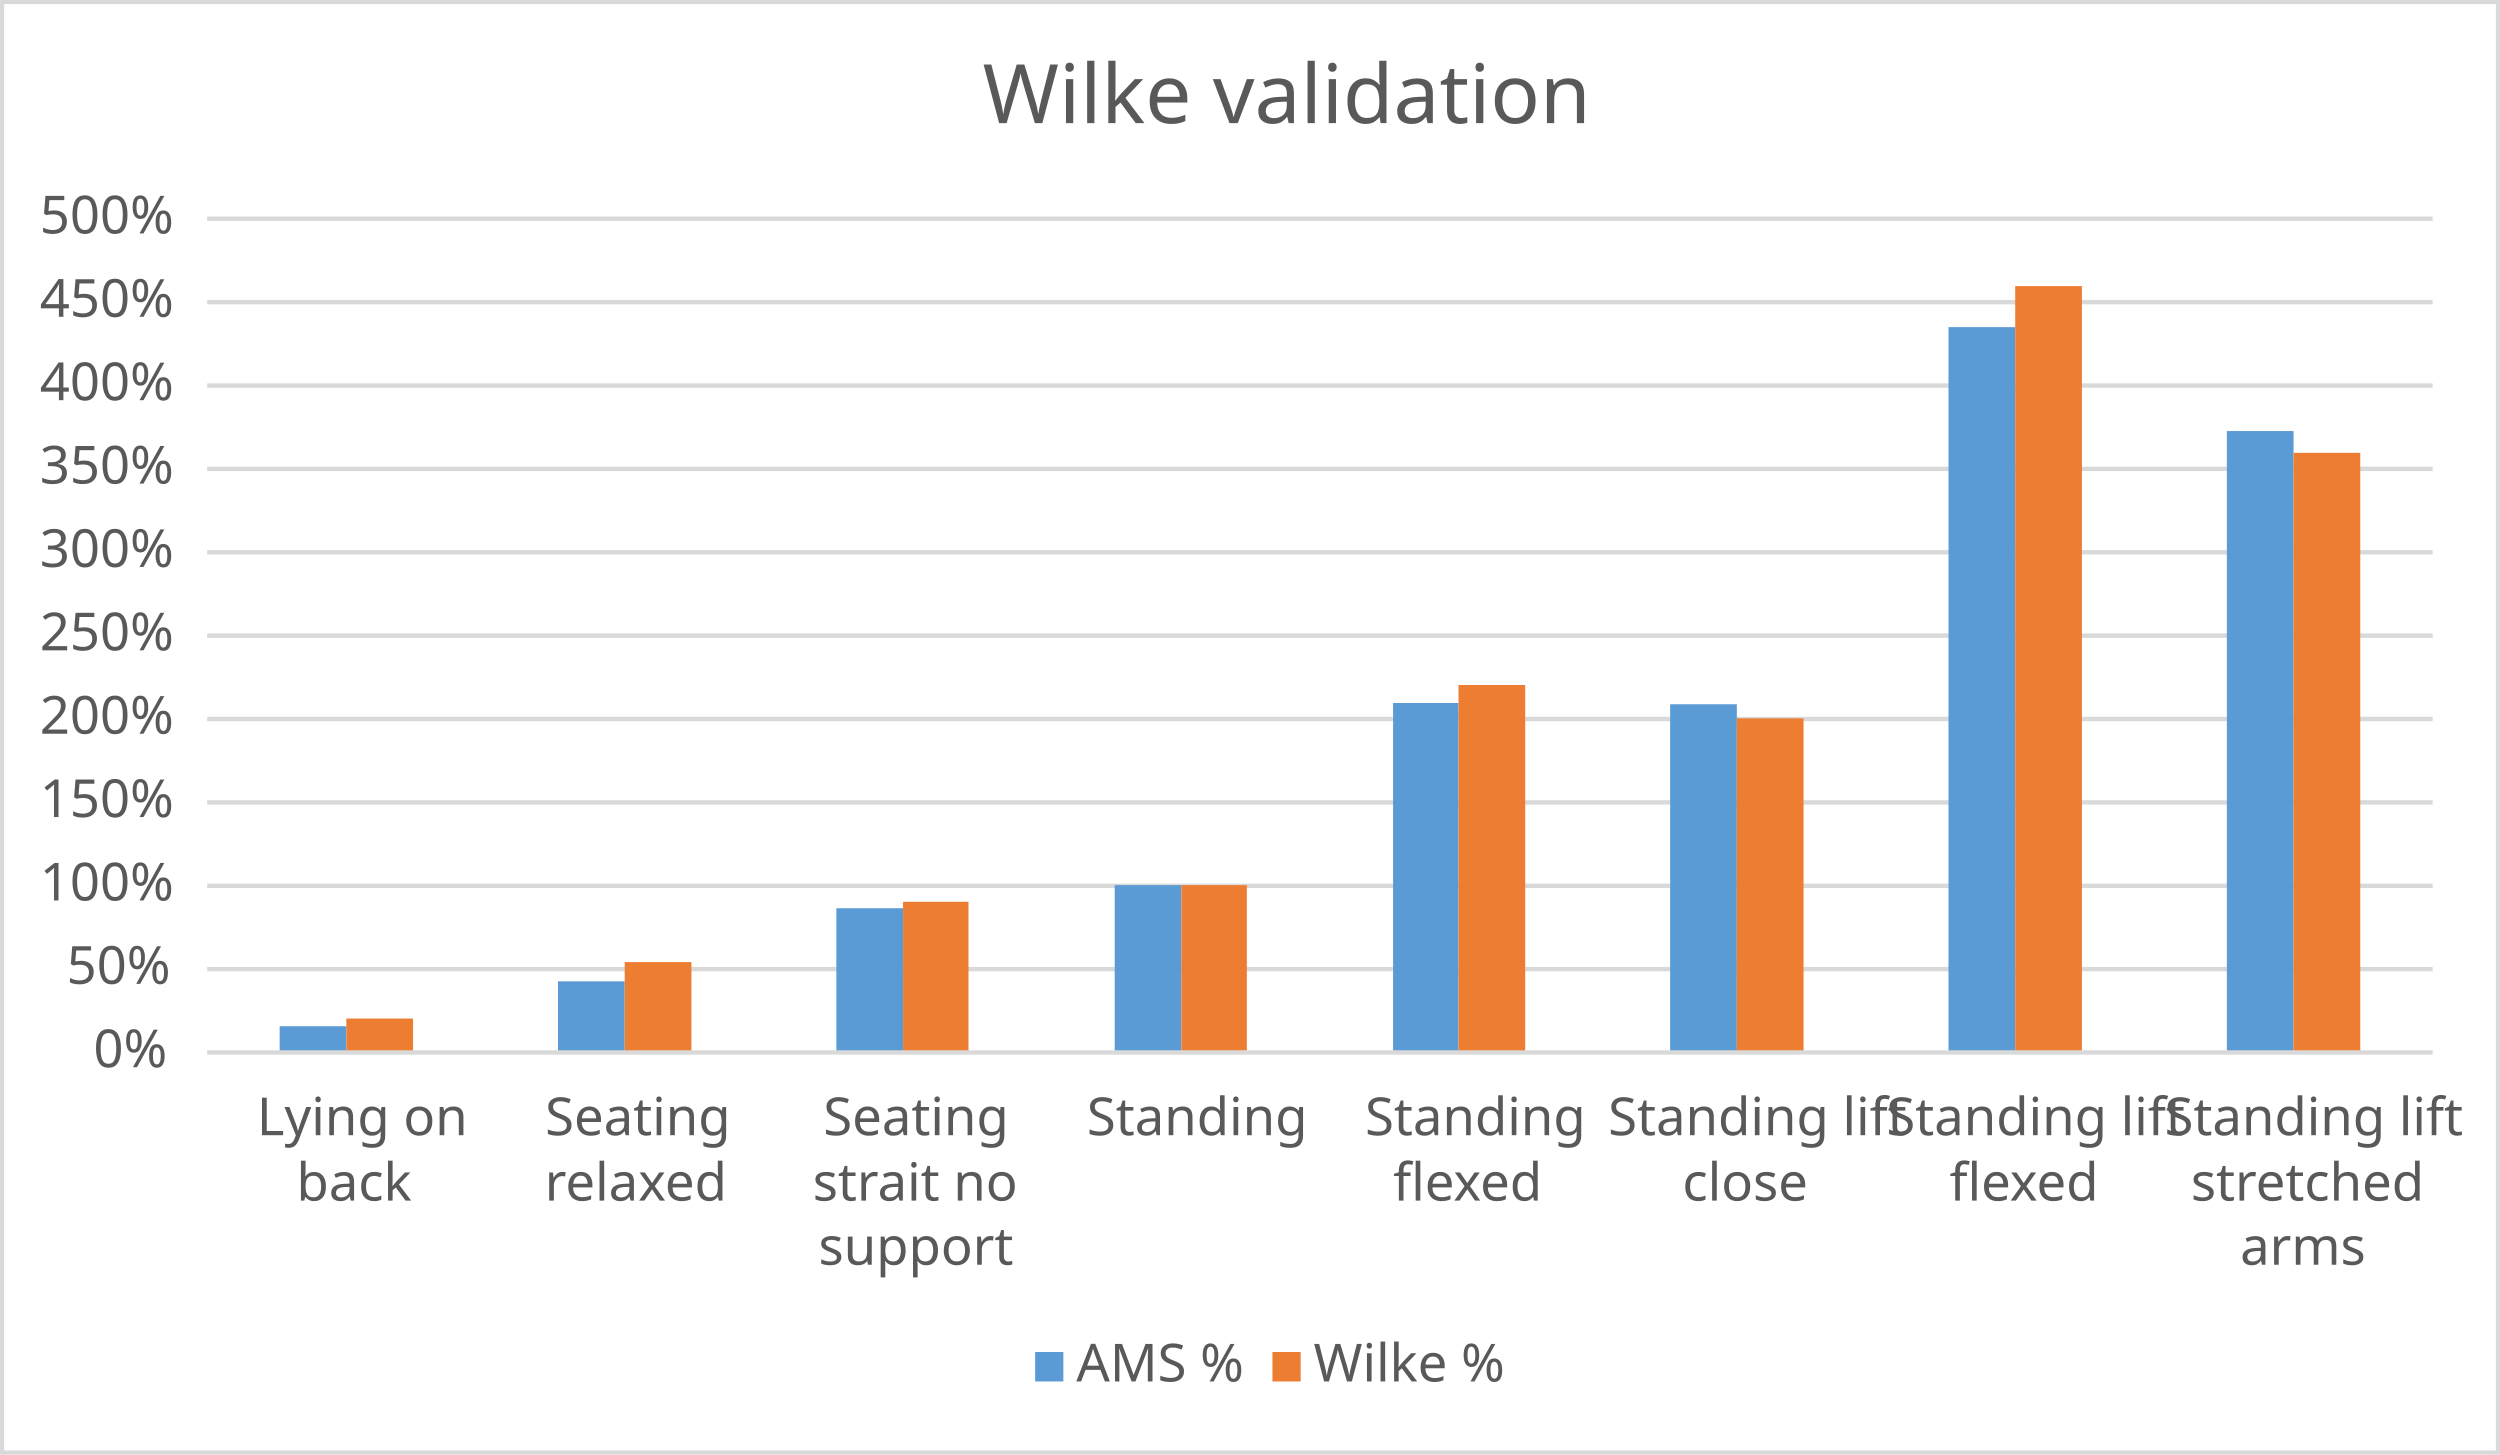
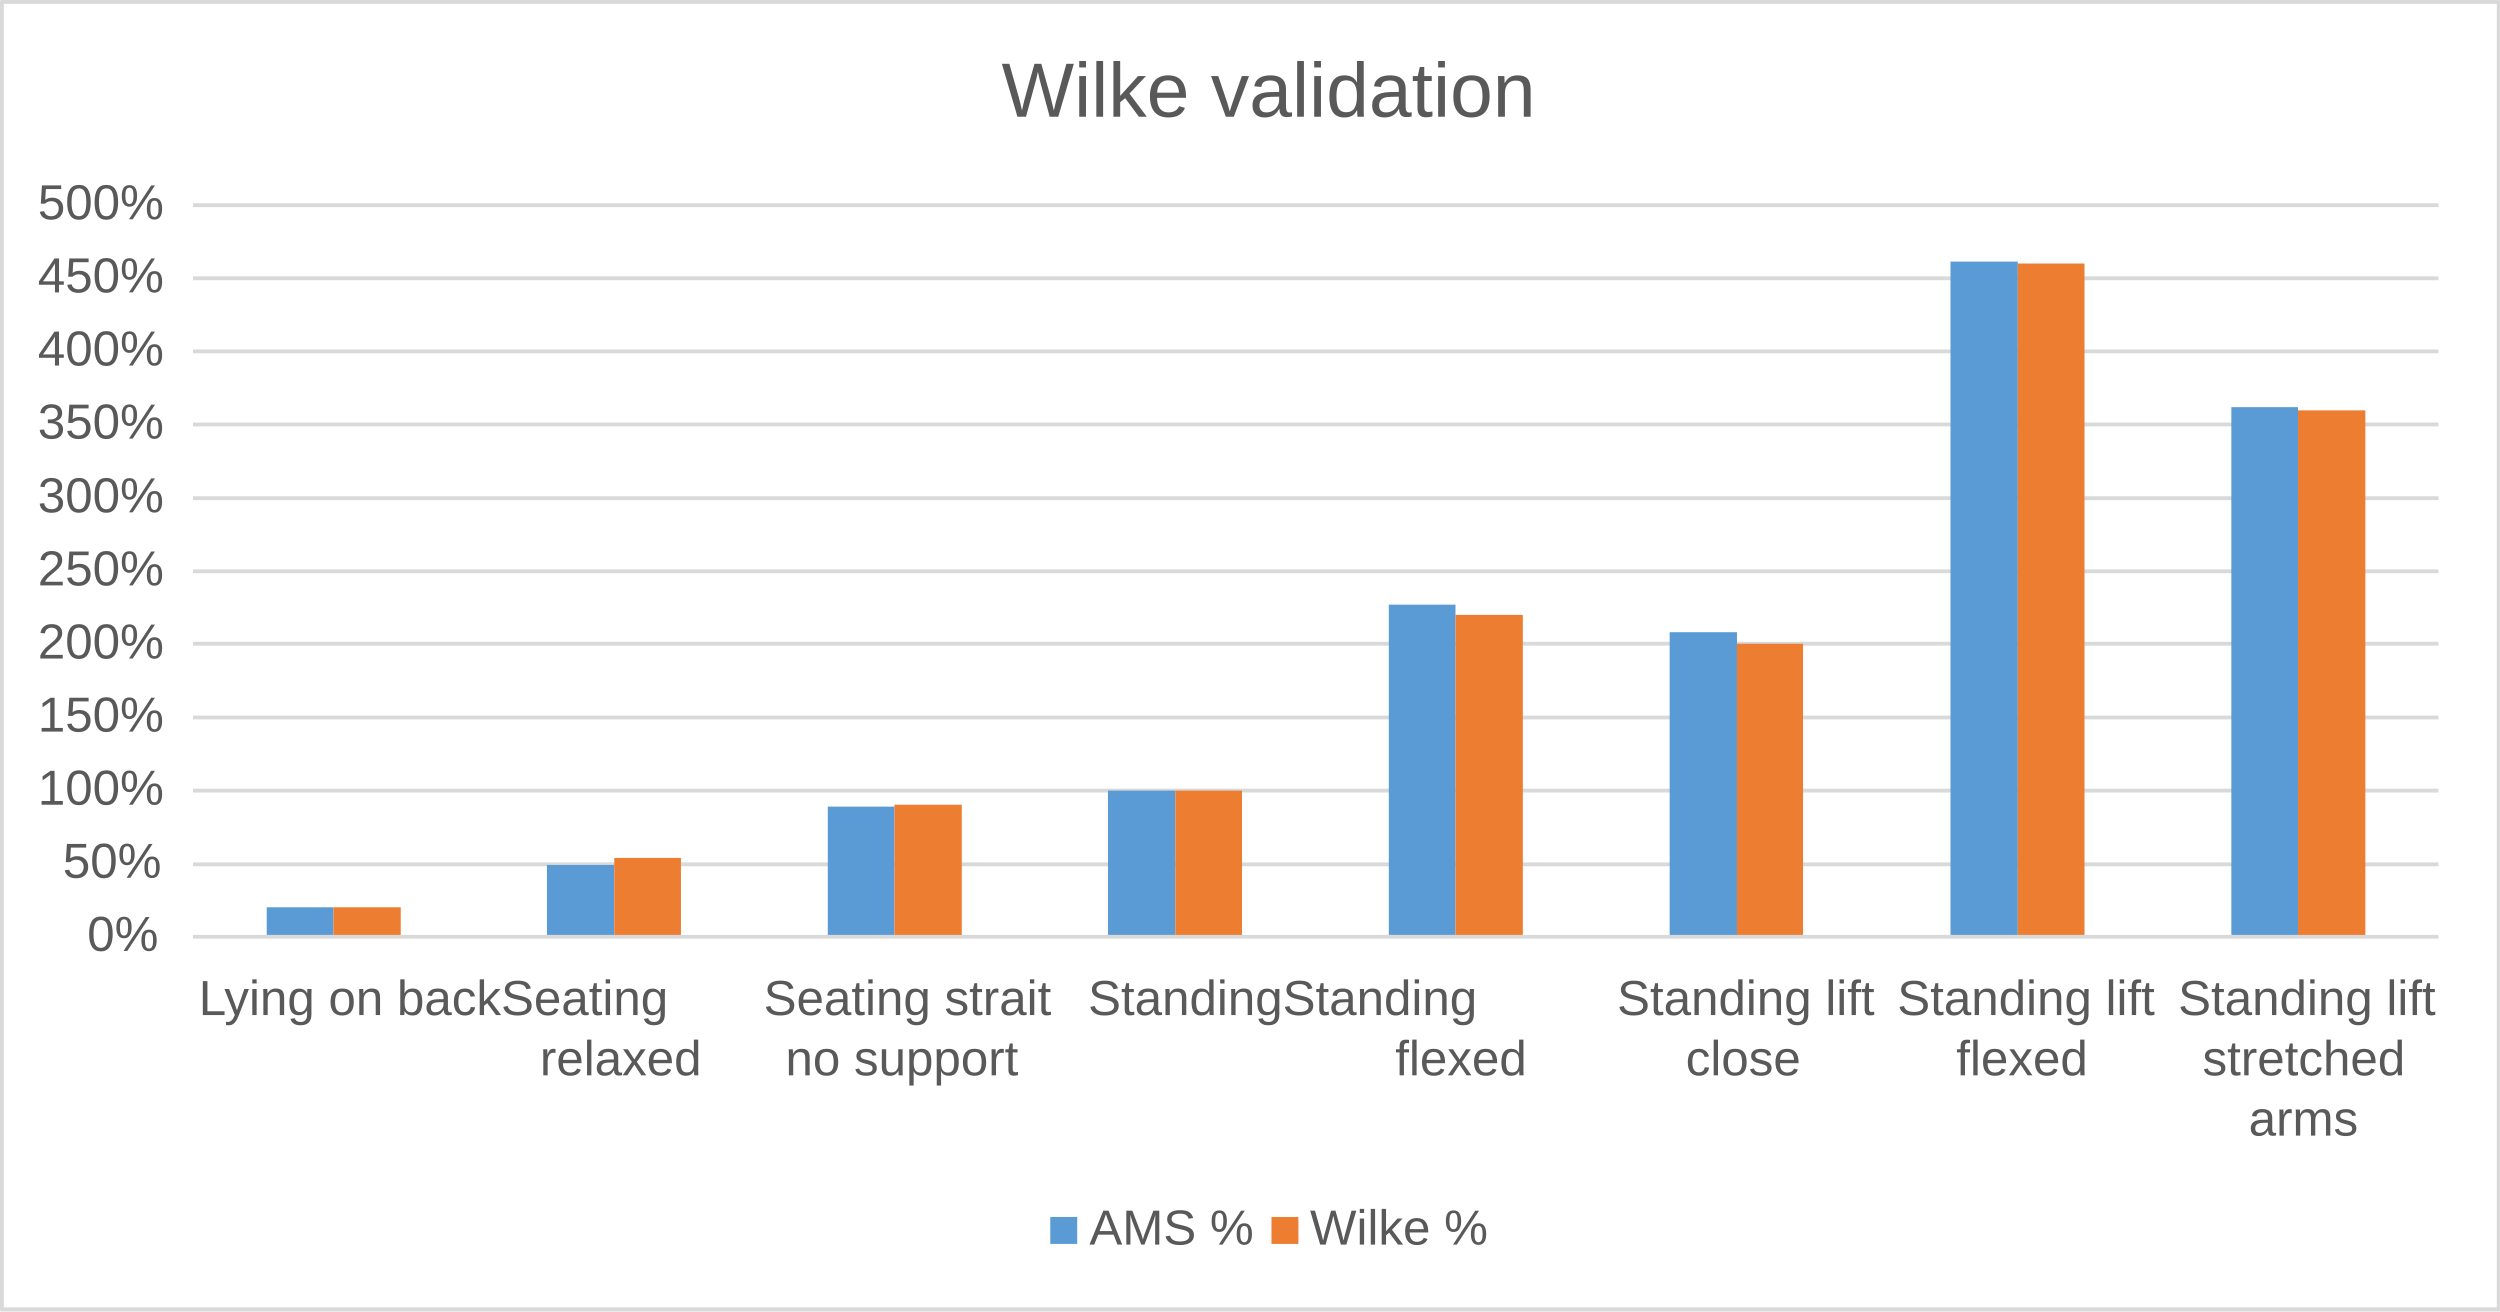
- <svg xmlns="http://www.w3.org/2000/svg" width="1949" height="1134" overflow="hidden">
-   <defs>
-     <clipPath id="clip0">
-       <rect x="150" y="800" width="1949" height="1134" />
+ <svg xmlns="http://www.w3.org/2000/svg" version="1.1" id="svg10" xml:space="preserve" width="623.84" height="327.2" viewBox="0 0 623.84 327.2">
+   <defs id="defs14">
+     <clipPath clipPathUnits="userSpaceOnUse" id="clipPath30">
+       <path d="M 96,96 V 960 H 720 V 96 Z" clip-rule="evenodd" id="path28" />
    </clipPath>
-     <clipPath id="clip1">
-       <rect x="151" y="800" width="1945" height="1131" />
-     </clipPath>
-     <clipPath id="clip2">
-       <rect x="311" y="970" width="1738" height="653" />
-     </clipPath>
-     <clipPath id="clip3">
-       <rect x="311" y="970" width="1738" height="653" />
-     </clipPath>
-     <clipPath id="clip4">
-       <rect x="151" y="800" width="1945" height="1131" />
-     </clipPath>
-     <clipPath id="clip5">
-       <rect x="151" y="800" width="1945" height="1131" />
-     </clipPath>
-     <clipPath id="clip6">
-       <rect x="151" y="800" width="1945" height="1131" />
-     </clipPath>
-     <clipPath id="clip7">
-       <rect x="151" y="800" width="1945" height="1131" />
-     </clipPath>
-     <clipPath id="clip8">
-       <rect x="151" y="800" width="1945" height="1131" />
-     </clipPath>
-     <clipPath id="clip9">
-       <rect x="151" y="800" width="1945" height="1131" />
-     </clipPath>
-     <clipPath id="clip10">
-       <rect x="151" y="800" width="1945" height="1131" />
-     </clipPath>
-     <clipPath id="clip11">
-       <rect x="151" y="800" width="1945" height="1131" />
-     </clipPath>
-     <clipPath id="clip12">
-       <rect x="151" y="800" width="1945" height="1131" />
-     </clipPath>
-     <clipPath id="clip13">
-       <rect x="151" y="800" width="1945" height="1131" />
-     </clipPath>
-     <clipPath id="clip14">
-       <rect x="151" y="800" width="1945" height="1131" />
-     </clipPath>
-     <clipPath id="clip15">
-       <rect x="151" y="800" width="1945" height="1131" />
-     </clipPath>
-     <clipPath id="clip16">
-       <rect x="151" y="800" width="1945" height="1131" />
-     </clipPath>
-     <clipPath id="clip17">
-       <rect x="151" y="800" width="1945" height="1131" />
-     </clipPath>
-     <clipPath id="clip18">
-       <rect x="151" y="800" width="1945" height="1131" />
-     </clipPath>
-     <clipPath id="clip19">
-       <rect x="151" y="800" width="1945" height="1131" />
-     </clipPath>
-     <clipPath id="clip20">
-       <rect x="151" y="800" width="1945" height="1131" />
-     </clipPath>
-     <clipPath id="clip21">
-       <rect x="151" y="800" width="1945" height="1131" />
-     </clipPath>
-     <clipPath id="clip22">
-       <rect x="151" y="800" width="1945" height="1131" />
-     </clipPath>
-     <clipPath id="clip23">
-       <rect x="151" y="800" width="1945" height="1131" />
-     </clipPath>
-     <clipPath id="clip24">
-       <rect x="151" y="800" width="1945" height="1131" />
-     </clipPath>
-     <clipPath id="clip25">
-       <rect x="151" y="800" width="1945" height="1131" />
-     </clipPath>
-     <clipPath id="clip26">
-       <rect x="151" y="800" width="1945" height="1131" />
-     </clipPath>
-     <clipPath id="clip27">
-       <rect x="151" y="800" width="1945" height="1131" />
-     </clipPath>
-     <clipPath id="clip28">
-       <rect x="151" y="800" width="1945" height="1131" />
-     </clipPath>
-     <clipPath id="clip29">
-       <rect x="151" y="800" width="1945" height="1131" />
-     </clipPath>
-     <clipPath id="clip30">
-       <rect x="151" y="800" width="1945" height="1131" />
-     </clipPath>
-     <clipPath id="clip31">
-       <rect x="151" y="800" width="1945" height="1131" />
-     </clipPath>
-     <clipPath id="clip32">
-       <rect x="151" y="800" width="1945" height="1131" />
-     </clipPath>
-     <clipPath id="clip33">
-       <rect x="151" y="800" width="1945" height="1131" />
-     </clipPath>
-     <clipPath id="clip34">
-       <rect x="151" y="800" width="1945" height="1131" />
-     </clipPath>
-     <clipPath id="clip35">
-       <rect x="151" y="800" width="1945" height="1131" />
-     </clipPath>
-     <clipPath id="clip36">
-       <rect x="151" y="800" width="1945" height="1131" />
-     </clipPath>
-     <clipPath id="clip37">
-       <rect x="151" y="800" width="1945" height="1131" />
+     <clipPath clipPathUnits="userSpaceOnUse" id="clipPath224">
+       <path d="M 96,364.32 H 720 V 691.68 H 96 Z" clip-rule="evenodd" id="path222" />
    </clipPath>
  </defs>
-   <g clip-path="url(#clip0)" transform="translate(-150 -800)">
-     <rect x="151" y="801" width="1946" height="1131" fill="#FFFFFF" />
-     <g clip-path="url(#clip1)">
-       <path d="M311.5 1555.55 2046.5 1555.55M311.5 1490.55 2046.5 1490.55M311.5 1425.55 2046.5 1425.55M311.5 1360.54 2046.5 1360.54M311.5 1295.54 2046.5 1295.54M311.5 1230.54 2046.5 1230.54M311.5 1165.54 2046.5 1165.54M311.5 1100.54 2046.5 1100.54M311.5 1035.53 2046.5 1035.53M311.5 970.5 2046.5 970.5" stroke="#D9D9D9" stroke-width="3.438" stroke-linejoin="round" stroke-miterlimit="10" fill="none" />
+   <g id="g18" transform="translate(-96.16,-364.48)">
+     <g id="g20">
+       <path d="M 96.64,364.96 H 719.68 V 691.2 H 96.64 Z" style="fill:#ffffff;fill-opacity:1;fill-rule:nonzero;stroke:none" id="path22" />
    </g>
-     <g clip-path="url(#clip2)">
-       <path d="M368.012 1600.05 420.014 1600.05 420.014 1620 368.012 1620ZM585.019 1565.05 637.021 1565.05 637.021 1620 585.019 1620ZM802.026 1508.05 854.028 1508.05 854.028 1620 802.026 1620ZM1019.03 1490.05 1071.04 1490.05 1071.04 1620 1019.03 1620ZM1236.04 1348.04 1287.04 1348.04 1287.04 1620 1236.04 1620ZM1452.05 1349.04 1504.05 1349.04 1504.05 1620 1452.05 1620ZM1669.05 1055.03 1721.06 1055.03 1721.06 1620 1669.05 1620ZM1886.06 1136.04 1938.06 1136.04 1938.06 1620 1886.06 1620Z" fill="#5B9BD5" />
+     <g id="g24">
+       <g id="g26" clip-path="url(#clipPath30)">
+         <g id="g32" transform="translate(144.32,580.16)">
+           <path d="M 0,0 H 560.32 M 0,-18.4 H 560.32 M 0,-36.64 H 560.32 M 0,-55.04 H 560.32 M 0,-73.12 H 560.32 M 0,-91.36 H 560.32 M 0,-109.76 H 560.32 M 0,-128 H 560.32 M 0,-146.24 H 560.32 M 0,-164.48 h 560.32" style="fill:none;stroke:#d9d9d9;stroke-width:0.96;stroke-linecap:butt;stroke-linejoin:round;stroke-miterlimit:10;stroke-dasharray:none;stroke-opacity:1" id="path34" />
+         </g>
+         <g id="g36" transform="translate(162.72,590.88)">
+           <path d="M 0,0 H 16.64 V 7.36 H 0 Z M 69.92,-10.56 H 86.72 V 7.36 H 69.92 Z M 140,-25.12 h 16.64 V 7.36 H 140 Z m 69.92,-4 h 16.8 V 7.36 h -16.8 z M 280,-75.52 h 16.64 V 7.36 H 280 Z m 70.08,6.88 H 366.88 V 7.36 H 350.08 Z M 420.16,-161.12 h 16.8 V 7.36 H 420.16 Z M 490.24,-124.8 H 506.88 V 7.36 h -16.64 z" style="fill:#5b9bd5;fill-opacity:1;fill-rule:nonzero;stroke:none" id="path38" />
+         </g>
+         <g id="g40" transform="translate(179.36,590.88)">
+           <path d="M 0,0 H 16.8 V 7.36 H 0 Z M 70.08,-12.32 H 86.72 V 7.36 H 70.08 Z M 140,-25.6 h 16.8 V 7.36 H 140 Z m 70.08,-3.52 h 16.64 V 7.36 H 210.08 Z M 280,-72.96 h 16.8 V 7.36 H 280 Z m 70.24,7.2 H 366.72 V 7.36 H 350.24 Z M 420.32,-160.64 h 16.64 v 168 h -16.64 z m 69.92,36.64 h 16.8 V 7.36 h -16.8 z" style="fill:#ed7d31;fill-opacity:1;fill-rule:nonzero;stroke:none" id="path42" />
+         </g>
+         <g id="g44">
+           <path d="m 144.32,598.24 h 560.32" style="fill:none;stroke:#d9d9d9;stroke-width:0.96;stroke-linecap:butt;stroke-linejoin:round;stroke-miterlimit:10;stroke-dasharray:none;stroke-opacity:1" id="path46" />
+         </g>
+       </g>
    </g>
-     <g clip-path="url(#clip3)">
-       <path d="M420.014 1594.05 472.015 1594.05 472.015 1620 420.014 1620ZM637.021 1550.05 689.023 1550.05 689.023 1620 637.021 1620ZM854.028 1503.05 905.03 1503.05 905.03 1620 854.028 1620ZM1071.04 1490.05 1122.04 1490.05 1122.04 1620 1071.04 1620ZM1287.04 1334.04 1339.04 1334.04 1339.04 1620 1287.04 1620ZM1504.05 1360.04 1556.05 1360.04 1556.05 1620 1504.05 1620ZM1721.06 1023.03 1773.06 1023.03 1773.06 1620 1721.06 1620ZM1938.06 1153.04 1990.07 1153.04 1990.07 1620 1938.06 1620Z" fill="#ED7D31" />
+     <g id="g48" transform="scale(0.037526)">
+       <text transform="translate(3142.4,16036)" style="font-variant:normal;font-weight:normal;font-size:327.68px;font-family:F1;-inkscape-font-specification:F1;writing-mode:lr-tb;fill:#595959;fill-opacity:1;fill-rule:nonzero;stroke:none" id="text52">
+         <tspan x="0 167.117" y="0" id="tspan50" style="font-style:normal;font-variant:normal;font-weight:normal;font-stretch:normal;font-family:Arial;-inkscape-font-specification:Arial">0%</tspan>
+       </text>
    </g>
-     <g clip-path="url(#clip4)">
-       <path d="M311.5 1620.5 2046.5 1620.5" stroke="#D9D9D9" stroke-width="3.438" stroke-linejoin="round" stroke-miterlimit="10" fill="none" fill-rule="evenodd" />
+     <g id="g54" transform="scale(0.037526)">
+       <text transform="translate(2980.32,15549.9)" style="font-variant:normal;font-weight:normal;font-size:327.68px;font-family:F1;-inkscape-font-specification:F1;writing-mode:lr-tb;fill:#595959;fill-opacity:1;fill-rule:nonzero;stroke:none" id="text58">
+         <tspan x="0 160.563 327.68" y="0" id="tspan56" style="font-style:normal;font-variant:normal;font-weight:normal;font-stretch:normal;font-family:Arial;-inkscape-font-specification:Arial">50%</tspan>
+       </text>
    </g>
-     <g clip-path="url(#clip5)">
-       <text fill="#595959" font-family="Calibri,Calibri_MSFontService,sans-serif" font-weight="400" font-size="41" transform="matrix(1 0 0 1 222.842 1632)">0%</text>
+     <g id="g60" transform="scale(0.037526)">
+       <text transform="translate(2814.08,15063.8)" style="font-variant:normal;font-weight:normal;font-size:327.68px;font-family:F1;-inkscape-font-specification:F1;writing-mode:lr-tb;fill:#595959;fill-opacity:1;fill-rule:nonzero;stroke:none" id="text64">
+         <tspan x="0 167.117 327.68 494.797" y="0" id="tspan62" style="font-style:normal;font-variant:normal;font-weight:normal;font-stretch:normal;font-family:Arial;-inkscape-font-specification:Arial">100%</tspan>
+       </text>
    </g>
-     <g clip-path="url(#clip6)">
-       <text fill="#595959" font-family="Calibri,Calibri_MSFontService,sans-serif" font-weight="400" font-size="41" transform="matrix(1 0 0 1 201.942 1567)">50%</text>
+     <g id="g66" transform="scale(0.037526)">
+       <text transform="translate(2814.08,14577.8)" style="font-variant:normal;font-weight:normal;font-size:327.68px;font-family:F1;-inkscape-font-specification:F1;writing-mode:lr-tb;fill:#595959;fill-opacity:1;fill-rule:nonzero;stroke:none" id="text70">
+         <tspan x="0 167.117 327.68 494.797" y="0" id="tspan68" style="font-style:normal;font-variant:normal;font-weight:normal;font-stretch:normal;font-family:Arial;-inkscape-font-specification:Arial">150%</tspan>
+       </text>
    </g>
-     <g clip-path="url(#clip7)">
-       <text fill="#595959" font-family="Calibri,Calibri_MSFontService,sans-serif" font-weight="400" font-size="41" transform="matrix(1 0 0 1 181.042 1502)">100%</text>
+     <g id="g72" transform="scale(0.037526)">
+       <text transform="translate(2814.08,14091.7)" style="font-variant:normal;font-weight:normal;font-size:327.68px;font-family:F1;-inkscape-font-specification:F1;writing-mode:lr-tb;fill:#595959;fill-opacity:1;fill-rule:nonzero;stroke:none" id="text76">
+         <tspan x="0 167.117 327.68 494.797" y="0" id="tspan74" style="font-style:normal;font-variant:normal;font-weight:normal;font-stretch:normal;font-family:Arial;-inkscape-font-specification:Arial">200%</tspan>
+       </text>
    </g>
-     <g clip-path="url(#clip8)">
-       <text fill="#595959" font-family="Calibri,Calibri_MSFontService,sans-serif" font-weight="400" font-size="41" transform="matrix(1 0 0 1 181.042 1437)">150%</text>
+     <g id="g78" transform="scale(0.037526)">
+       <text transform="translate(2814.08,13605.6)" style="font-variant:normal;font-weight:normal;font-size:327.68px;font-family:F1;-inkscape-font-specification:F1;writing-mode:lr-tb;fill:#595959;fill-opacity:1;fill-rule:nonzero;stroke:none" id="text82">
+         <tspan x="0 167.117 327.68 494.797" y="0" id="tspan80" style="font-style:normal;font-variant:normal;font-weight:normal;font-stretch:normal;font-family:Arial;-inkscape-font-specification:Arial">250%</tspan>
+       </text>
    </g>
-     <g clip-path="url(#clip9)">
-       <text fill="#595959" font-family="Calibri,Calibri_MSFontService,sans-serif" font-weight="400" font-size="41" transform="matrix(1 0 0 1 181.042 1372)">200%</text>
+     <g id="g84" transform="scale(0.037526)">
+       <text transform="translate(2814.08,13119.5)" style="font-variant:normal;font-weight:normal;font-size:327.68px;font-family:F1;-inkscape-font-specification:F1;writing-mode:lr-tb;fill:#595959;fill-opacity:1;fill-rule:nonzero;stroke:none" id="text88">
+         <tspan x="0 167.117 327.68 494.797" y="0" id="tspan86" style="font-style:normal;font-variant:normal;font-weight:normal;font-stretch:normal;font-family:Arial;-inkscape-font-specification:Arial">300%</tspan>
+       </text>
    </g>
-     <g clip-path="url(#clip10)">
-       <text fill="#595959" font-family="Calibri,Calibri_MSFontService,sans-serif" font-weight="400" font-size="41" transform="matrix(1 0 0 1 181.042 1307)">250%</text>
+     <g id="g90" transform="scale(0.037526)">
+       <text transform="translate(2814.08,12629.3)" style="font-variant:normal;font-weight:normal;font-size:327.68px;font-family:F1;-inkscape-font-specification:F1;writing-mode:lr-tb;fill:#595959;fill-opacity:1;fill-rule:nonzero;stroke:none" id="text94">
+         <tspan x="0 167.117 327.68 494.797" y="0" id="tspan92" style="font-style:normal;font-variant:normal;font-weight:normal;font-stretch:normal;font-family:Arial;-inkscape-font-specification:Arial">350%</tspan>
+       </text>
    </g>
-     <g clip-path="url(#clip11)">
-       <text fill="#595959" font-family="Calibri,Calibri_MSFontService,sans-serif" font-weight="400" font-size="41" transform="matrix(1 0 0 1 181.042 1242)">300%</text>
+     <g id="g96" transform="scale(0.037526)">
+       <text transform="translate(2814.08,12143.2)" style="font-variant:normal;font-weight:normal;font-size:327.68px;font-family:F1;-inkscape-font-specification:F1;writing-mode:lr-tb;fill:#595959;fill-opacity:1;fill-rule:nonzero;stroke:none" id="text100">
+         <tspan x="0 167.117 327.68 494.797" y="0" id="tspan98" style="font-style:normal;font-variant:normal;font-weight:normal;font-stretch:normal;font-family:Arial;-inkscape-font-specification:Arial">400%</tspan>
+       </text>
    </g>
-     <g clip-path="url(#clip12)">
-       <text fill="#595959" font-family="Calibri,Calibri_MSFontService,sans-serif" font-weight="400" font-size="41" transform="matrix(1 0 0 1 181.042 1177)">350%</text>
+     <g id="g102" transform="scale(0.037526)">
+       <text transform="translate(2814.08,11657.1)" style="font-variant:normal;font-weight:normal;font-size:327.68px;font-family:F1;-inkscape-font-specification:F1;writing-mode:lr-tb;fill:#595959;fill-opacity:1;fill-rule:nonzero;stroke:none" id="text106">
+         <tspan x="0 167.117 327.68 494.797" y="0" id="tspan104" style="font-style:normal;font-variant:normal;font-weight:normal;font-stretch:normal;font-family:Arial;-inkscape-font-specification:Arial">450%</tspan>
+       </text>
    </g>
-     <g clip-path="url(#clip13)">
-       <text fill="#595959" font-family="Calibri,Calibri_MSFontService,sans-serif" font-weight="400" font-size="41" transform="matrix(1 0 0 1 181.042 1112)">400%</text>
+     <g id="g108" transform="scale(0.037526)">
+       <text transform="translate(2814.08,11171)" style="font-variant:normal;font-weight:normal;font-size:327.68px;font-family:F1;-inkscape-font-specification:F1;writing-mode:lr-tb;fill:#595959;fill-opacity:1;fill-rule:nonzero;stroke:none" id="text112">
+         <tspan x="0 167.117 327.68 494.797" y="0" id="tspan110" style="font-style:normal;font-variant:normal;font-weight:normal;font-stretch:normal;font-family:Arial;-inkscape-font-specification:Arial">500%</tspan>
+       </text>
    </g>
-     <g clip-path="url(#clip14)">
-       <text fill="#595959" font-family="Calibri,Calibri_MSFontService,sans-serif" font-weight="400" font-size="41" transform="matrix(1 0 0 1 181.042 1047)">450%</text>
+     <g id="g114" transform="scale(0.037526)">
+       <text transform="translate(3884.32,16462.4)" style="font-variant:normal;font-weight:normal;font-size:327.68px;font-family:F1;-inkscape-font-specification:F1;writing-mode:lr-tb;fill:#595959;fill-opacity:1;fill-rule:nonzero;stroke:none" id="text118">
+         <tspan x="0 140.902 285.082 363.725 534.118 684.851 760.218 933.888 1104.282 1176.371 1350.042 1510.605 1644.954 2274.099 2421.555 2588.672 2745.958 2854.093 2929.459 3099.853" y="0" id="tspan116" style="font-style:normal;font-variant:normal;font-weight:normal;font-stretch:normal;font-family:Arial;-inkscape-font-specification:Arial">Lying on backSeating</tspan>
+       </text>
    </g>
-     <g clip-path="url(#clip15)">
-       <text fill="#595959" font-family="Calibri,Calibri_MSFontService,sans-serif" font-weight="400" font-size="41" transform="matrix(1 0 0 1 181.042 982)">500%</text>
+     <g id="g120" transform="scale(0.037526)">
+       <text transform="translate(6152.64,16863.199)" style="font-variant:normal;font-weight:normal;font-size:327.68px;font-family:F1;-inkscape-font-specification:F1;writing-mode:lr-tb;fill:#595959;fill-opacity:1;fill-rule:nonzero;stroke:none" id="text124">
+         <tspan x="0 114.688 281.805 353.894 511.181 652.083 815.923" y="0" id="tspan122" style="font-style:normal;font-variant:normal;font-weight:normal;font-stretch:normal;font-family:Arial;-inkscape-font-specification:Arial">relaxed</tspan>
+       </text>
    </g>
-     <g clip-path="url(#clip16)">
-       <text fill="#595959" font-family="Calibri,Calibri_MSFontService,sans-serif" font-weight="400" font-size="41" transform="matrix(1 0 0 1 350.27 1685)">Lying on</text>
+     <g id="g126" transform="scale(0.037526)">
+       <text transform="translate(7640.64,16462.4)" style="font-variant:normal;font-weight:normal;font-size:327.68px;font-family:F1;-inkscape-font-specification:F1;writing-mode:lr-tb;fill:#595959;fill-opacity:1;fill-rule:nonzero;stroke:none" id="text130">
+         <tspan x="0 144.179 311.296 468.582 579.994 652.083 822.477 979.763 1058.406 1179.648 1291.059 1405.747 1559.757 1638.4" y="0" id="tspan128" style="font-style:normal;font-variant:normal;font-weight:normal;font-stretch:normal;font-family:Arial;-inkscape-font-specification:Arial">Seating strait</tspan>
+       </text>
    </g>
-     <g clip-path="url(#clip17)">
-       <text fill="#595959" font-family="Calibri,Calibri_MSFontService,sans-serif" font-weight="400" font-size="41" transform="matrix(1 0 0 1 381.128 1736)">back</text>
+     <g id="g132" transform="scale(0.037526)">
+       <text transform="translate(7785.6,16863.199)" style="font-variant:normal;font-weight:normal;font-size:327.68px;font-family:F1;-inkscape-font-specification:F1;writing-mode:lr-tb;fill:#595959;fill-opacity:1;fill-rule:nonzero;stroke:none" id="text136">
+         <tspan x="0 167.117 340.787 419.43 547.226 720.896 891.29 1064.96 1235.353 1346.765" y="0" id="tspan134" style="font-style:normal;font-variant:normal;font-weight:normal;font-stretch:normal;font-family:Arial;-inkscape-font-specification:Arial">no support</tspan>
+       </text>
    </g>
-     <g clip-path="url(#clip18)">
-       <text fill="#595959" font-family="Calibri,Calibri_MSFontService,sans-serif" font-weight="400" font-size="41" transform="matrix(1 0 0 1 575 1685)">Seating</text>
+     <g id="g138" transform="scale(0.037526)">
+       <text transform="translate(9798.08,16462.4)" style="font-variant:normal;font-weight:normal;font-size:327.68px;font-family:F1;-inkscape-font-specification:F1;writing-mode:lr-tb;fill:#595959;fill-opacity:1;fill-rule:nonzero;stroke:none" id="text142">
+         <tspan x="0 150.733 265.421 419.43 589.824 760.218 838.861 1009.254 1867.776 2015.232 2126.643 2283.929 2457.6 2627.994 2706.637 2873.753" y="0" id="tspan140" style="font-style:normal;font-variant:normal;font-weight:normal;font-stretch:normal;font-family:Arial;-inkscape-font-specification:Arial">StandingStanding</tspan>
+       </text>
    </g>
-     <g clip-path="url(#clip19)">
-       <text fill="#595959" font-family="Calibri,Calibri_MSFontService,sans-serif" font-weight="400" font-size="41" transform="matrix(1 0 0 1 574.691 1736)">relaxed</text>
+     <g id="g144" transform="scale(0.037526)">
+       <text transform="translate(11840.5,16863.199)" style="font-variant:normal;font-weight:normal;font-size:327.68px;font-family:F1;-inkscape-font-specification:F1;writing-mode:lr-tb;fill:#595959;fill-opacity:1;fill-rule:nonzero;stroke:none" id="text148">
+         <tspan x="0 98.304 173.67 330.957 478.413 638.976" y="0" id="tspan146" style="font-style:normal;font-variant:normal;font-weight:normal;font-stretch:normal;font-family:Arial;-inkscape-font-specification:Arial">flexed</tspan>
+       </text>
    </g>
-     <g clip-path="url(#clip20)">
-       <text fill="#595959" font-family="Calibri,Calibri_MSFontService,sans-serif" font-weight="400" font-size="41" transform="matrix(1 0 0 1 791.87 1685)">Seating</text>
+     <g id="g150" transform="scale(0.037526)">
+       <text transform="translate(13315.7,16462.4)" style="font-variant:normal;font-weight:normal;font-size:327.68px;font-family:F1;-inkscape-font-specification:F1;writing-mode:lr-tb;fill:#595959;fill-opacity:1;fill-rule:nonzero;stroke:none" id="text154">
+         <tspan x="0 144.179 258.867 419.43 589.824 760.218 835.584 1005.978 1159.987 1235.353 1307.443 1386.086 1487.667" y="0" id="tspan152" style="font-style:normal;font-variant:normal;font-weight:normal;font-stretch:normal;font-family:Arial;-inkscape-font-specification:Arial">Standing lift</tspan>
+       </text>
    </g>
-     <g clip-path="url(#clip21)">
-       <text fill="#595959" font-family="Calibri,Calibri_MSFontService,sans-serif" font-weight="400" font-size="41" transform="matrix(1 0 0 1 783.608 1736)">strait no</text>
+     <g id="g156" transform="scale(0.037526)">
+       <text transform="translate(13772,16863.199)" style="font-variant:normal;font-weight:normal;font-size:327.68px;font-family:F1;-inkscape-font-specification:F1;writing-mode:lr-tb;fill:#595959;fill-opacity:1;fill-rule:nonzero;stroke:none" id="text160">
+         <tspan x="0 140.902 216.269 386.662 514.458" y="0" id="tspan158" style="font-style:normal;font-variant:normal;font-weight:normal;font-stretch:normal;font-family:Arial;-inkscape-font-specification:Arial">close</tspan>
+       </text>
    </g>
-     <g clip-path="url(#clip22)">
-       <text fill="#595959" font-family="Calibri,Calibri_MSFontService,sans-serif" font-weight="400" font-size="41" transform="matrix(1 0 0 1 788.111 1786)">support</text>
+     <g id="g162" transform="scale(0.037526)">
+       <text transform="translate(15179,16462.4)" style="font-variant:normal;font-weight:normal;font-size:327.68px;font-family:F1;-inkscape-font-specification:F1;writing-mode:lr-tb;fill:#595959;fill-opacity:1;fill-rule:nonzero;stroke:none" id="text166">
+         <tspan x="0 150.733 265.421 422.707 593.101 763.494 838.861 1009.254 1163.264 1235.353 1313.997 1389.363 1490.944" y="0" id="tspan164" style="font-style:normal;font-variant:normal;font-weight:normal;font-stretch:normal;font-family:Arial;-inkscape-font-specification:Arial">Standing lift</tspan>
+       </text>
    </g>
-     <g clip-path="url(#clip23)">
-       <text fill="#595959" font-family="Calibri,Calibri_MSFontService,sans-serif" font-weight="400" font-size="41" transform="matrix(1 0 0 1 997.327 1685)">Standing</text>
+     <g id="g168" transform="scale(0.037526)">
+       <text transform="translate(15571.2,16863.199)" style="font-variant:normal;font-weight:normal;font-size:327.68px;font-family:F1;-inkscape-font-specification:F1;writing-mode:lr-tb;fill:#595959;fill-opacity:1;fill-rule:nonzero;stroke:none" id="text172">
+         <tspan x="0 98.304 173.67 337.51 481.69 642.253" y="0" id="tspan170" style="font-style:normal;font-variant:normal;font-weight:normal;font-stretch:normal;font-family:Arial;-inkscape-font-specification:Arial">flexed</tspan>
+       </text>
    </g>
-     <g clip-path="url(#clip24)">
-       <text fill="#595959" font-family="Calibri,Calibri_MSFontService,sans-serif" font-weight="400" font-size="41" transform="matrix(1 0 0 1 1214.2 1685)">Standing</text>
+     <g id="g174" transform="scale(0.037526)">
+       <text transform="translate(17046.6,16462.4)" style="font-variant:normal;font-weight:normal;font-size:327.68px;font-family:F1;-inkscape-font-specification:F1;writing-mode:lr-tb;fill:#595959;fill-opacity:1;fill-rule:nonzero;stroke:none" id="text178">
+         <tspan x="0 150.733 258.867 416.154 589.824 760.218 838.861 1009.254 1159.987 1235.353 1307.443 1389.363 1487.667" y="0" id="tspan176" style="font-style:normal;font-variant:normal;font-weight:normal;font-stretch:normal;font-family:Arial;-inkscape-font-specification:Arial">Standing lift</tspan>
+       </text>
    </g>
-     <g clip-path="url(#clip25)">
-       <text fill="#595959" font-family="Calibri,Calibri_MSFontService,sans-serif" font-weight="400" font-size="41" transform="matrix(1 0 0 1 1236.08 1736)">flexed</text>
+     <g id="g180" transform="scale(0.037526)">
+       <text transform="translate(17208.5,16863.199)" style="font-variant:normal;font-weight:normal;font-size:327.68px;font-family:F1;-inkscape-font-specification:F1;writing-mode:lr-tb;fill:#595959;fill-opacity:1;fill-rule:nonzero;stroke:none" id="text184">
+         <tspan x="0 127.795 235.93 353.894 514.458 625.869 763.494 933.888 1101.005" y="0" id="tspan182" style="font-style:normal;font-variant:normal;font-weight:normal;font-stretch:normal;font-family:Arial;-inkscape-font-specification:Arial">stretched</tspan>
+       </text>
    </g>
-     <g clip-path="url(#clip26)">
-       <text fill="#595959" font-family="Calibri,Calibri_MSFontService,sans-serif" font-weight="400" font-size="41" transform="matrix(1 0 0 1 1403.74 1685)">Standing lift</text>
+     <g id="g186" transform="scale(0.037526)">
+       <text transform="translate(17515.5,17264)" style="font-variant:normal;font-weight:normal;font-size:327.68px;font-family:F1;-inkscape-font-specification:F1;writing-mode:lr-tb;fill:#595959;fill-opacity:1;fill-rule:nonzero;stroke:none" id="text190">
+         <tspan x="0 157.286 268.698 534.118" y="0" id="tspan188" style="font-style:normal;font-variant:normal;font-weight:normal;font-stretch:normal;font-family:Arial;-inkscape-font-specification:Arial">arms</tspan>
+       </text>
    </g>
-     <g clip-path="url(#clip27)">
-       <text fill="#595959" font-family="Calibri,Calibri_MSFontService,sans-serif" font-weight="400" font-size="41" transform="matrix(1 0 0 1 1461.62 1736)">close</text>
+     <g id="g192" transform="scale(0.05854)">
+       <text transform="translate(5911.84,6723.68)" style="font-variant:normal;font-weight:normal;font-size:327.68px;font-family:F1;-inkscape-font-specification:F1;writing-mode:lr-tb;fill:#595959;fill-opacity:1;fill-rule:nonzero;stroke:none" id="text196">
+         <tspan x="0 288.358 367.002 442.368 579.994 740.557 815.923 956.826 1114.112 1189.478 1264.845 1435.238 1589.248 1700.659 1772.749 1949.696" y="0" id="tspan194" style="font-style:normal;font-variant:normal;font-weight:normal;font-stretch:normal;font-family:Arial;-inkscape-font-specification:Arial">Wilke validation</tspan>
+       </text>
    </g>
-     <g clip-path="url(#clip28)">
-       <text fill="#595959" font-family="Calibri,Calibri_MSFontService,sans-serif" font-weight="400" font-size="41" transform="matrix(1 0 0 1 1620.61 1685)">Standing lift</text>
+     <g id="g198">
+       <path d="m 358.24,668.16 h 6.72 V 674.88 h -6.72 z" style="fill:#5b9bd5;fill-opacity:1;fill-rule:nonzero;stroke:none" id="path200" />
    </g>
-     <g clip-path="url(#clip29)">
-       <text fill="#595959" font-family="Calibri,Calibri_MSFontService,sans-serif" font-weight="400" font-size="41" transform="matrix(1 0 0 1 1669.82 1736)">flexed</text>
+     <g id="g202" transform="scale(0.037526)">
+       <text transform="translate(9806.72,17988.801)" style="font-variant:normal;font-weight:normal;font-size:327.68px;font-family:F1;-inkscape-font-specification:F1;writing-mode:lr-tb;fill:#595959;fill-opacity:1;fill-rule:nonzero;stroke:none" id="text206">
+         <tspan x="0 186.778 468.582 619.315 694.682" y="0" id="tspan204" style="font-style:normal;font-variant:normal;font-weight:normal;font-stretch:normal;font-family:Arial;-inkscape-font-specification:Arial">AMS %</tspan>
+       </text>
    </g>
-     <g clip-path="url(#clip30)">
-       <text fill="#595959" font-family="Calibri,Calibri_MSFontService,sans-serif" font-weight="400" font-size="41" transform="matrix(1 0 0 1 1837.48 1685)">Standing lift</text>
+     <g id="g208">
+       <path d="m 413.44,668.16 h 6.72 V 674.88 h -6.72 z" style="fill:#ed7d31;fill-opacity:1;fill-rule:nonzero;stroke:none" id="path210" />
    </g>
-     <g clip-path="url(#clip31)">
-       <text fill="#595959" font-family="Calibri,Calibri_MSFontService,sans-serif" font-weight="400" font-size="41" transform="matrix(1 0 0 1 1858.01 1736)">stretched</text>
+     <g id="g212" transform="scale(0.037526)">
+       <text transform="translate(11273.4,17988.801)" style="font-variant:normal;font-weight:normal;font-size:327.68px;font-family:F1;-inkscape-font-specification:F1;writing-mode:lr-tb;fill:#595959;fill-opacity:1;fill-rule:nonzero;stroke:none" id="text216">
+         <tspan x="0 294.912 367.002 442.368 593.101 753.664 832.307" y="0" id="tspan214" style="font-style:normal;font-variant:normal;font-weight:normal;font-stretch:normal;font-family:Arial;-inkscape-font-specification:Arial">Wilke %</tspan>
+       </text>
    </g>
-     <g clip-path="url(#clip32)">
-       <text fill="#595959" font-family="Calibri,Calibri_MSFontService,sans-serif" font-weight="400" font-size="41" transform="matrix(1 0 0 1 1896.41 1786)">arms</text>
+     <g id="g218">
+       <g id="g220" clip-path="url(#clipPath224)">
+         <path d="M 96.64,364.96 H 719.68 V 691.2 H 96.64 Z" style="fill:none;stroke:#d9d9d9;stroke-width:0.96;stroke-linecap:butt;stroke-linejoin:round;stroke-miterlimit:10;stroke-dasharray:none;stroke-opacity:1" id="path226" />
+       </g>
    </g>
-     <g clip-path="url(#clip33)">
-       <text fill="#595959" font-family="Calibri,Calibri_MSFontService,sans-serif" font-weight="400" font-size="64" transform="matrix(1 0 0 1 916.071 896)">Wilke validation</text>
-     </g>
-     <g clip-path="url(#clip34)">
-       <rect x="957" y="1854" width="22" height="23" fill="#5B9BD5" />
-     </g>
-     <g clip-path="url(#clip35)">
-       <text fill="#595959" font-family="Calibri,Calibri_MSFontService,sans-serif" font-weight="400" font-size="41" transform="matrix(1 0 0 1 989.085 1877)">AMS %</text>
-     </g>
-     <g clip-path="url(#clip36)">
-       <rect x="1142" y="1854" width="22" height="23" fill="#ED7D31" />
-     </g>
-     <g clip-path="url(#clip37)">
-       <text fill="#595959" font-family="Calibri,Calibri_MSFontService,sans-serif" font-weight="400" font-size="41" transform="matrix(1 0 0 1 1174.07 1877)">Wilke %</text>
-     </g>
-     <rect x="151.5" y="801.5" width="1946" height="1131" stroke="#D9D9D9" stroke-width="3.438" stroke-linejoin="round" stroke-miterlimit="10" fill="none" />
  </g>
</svg>
